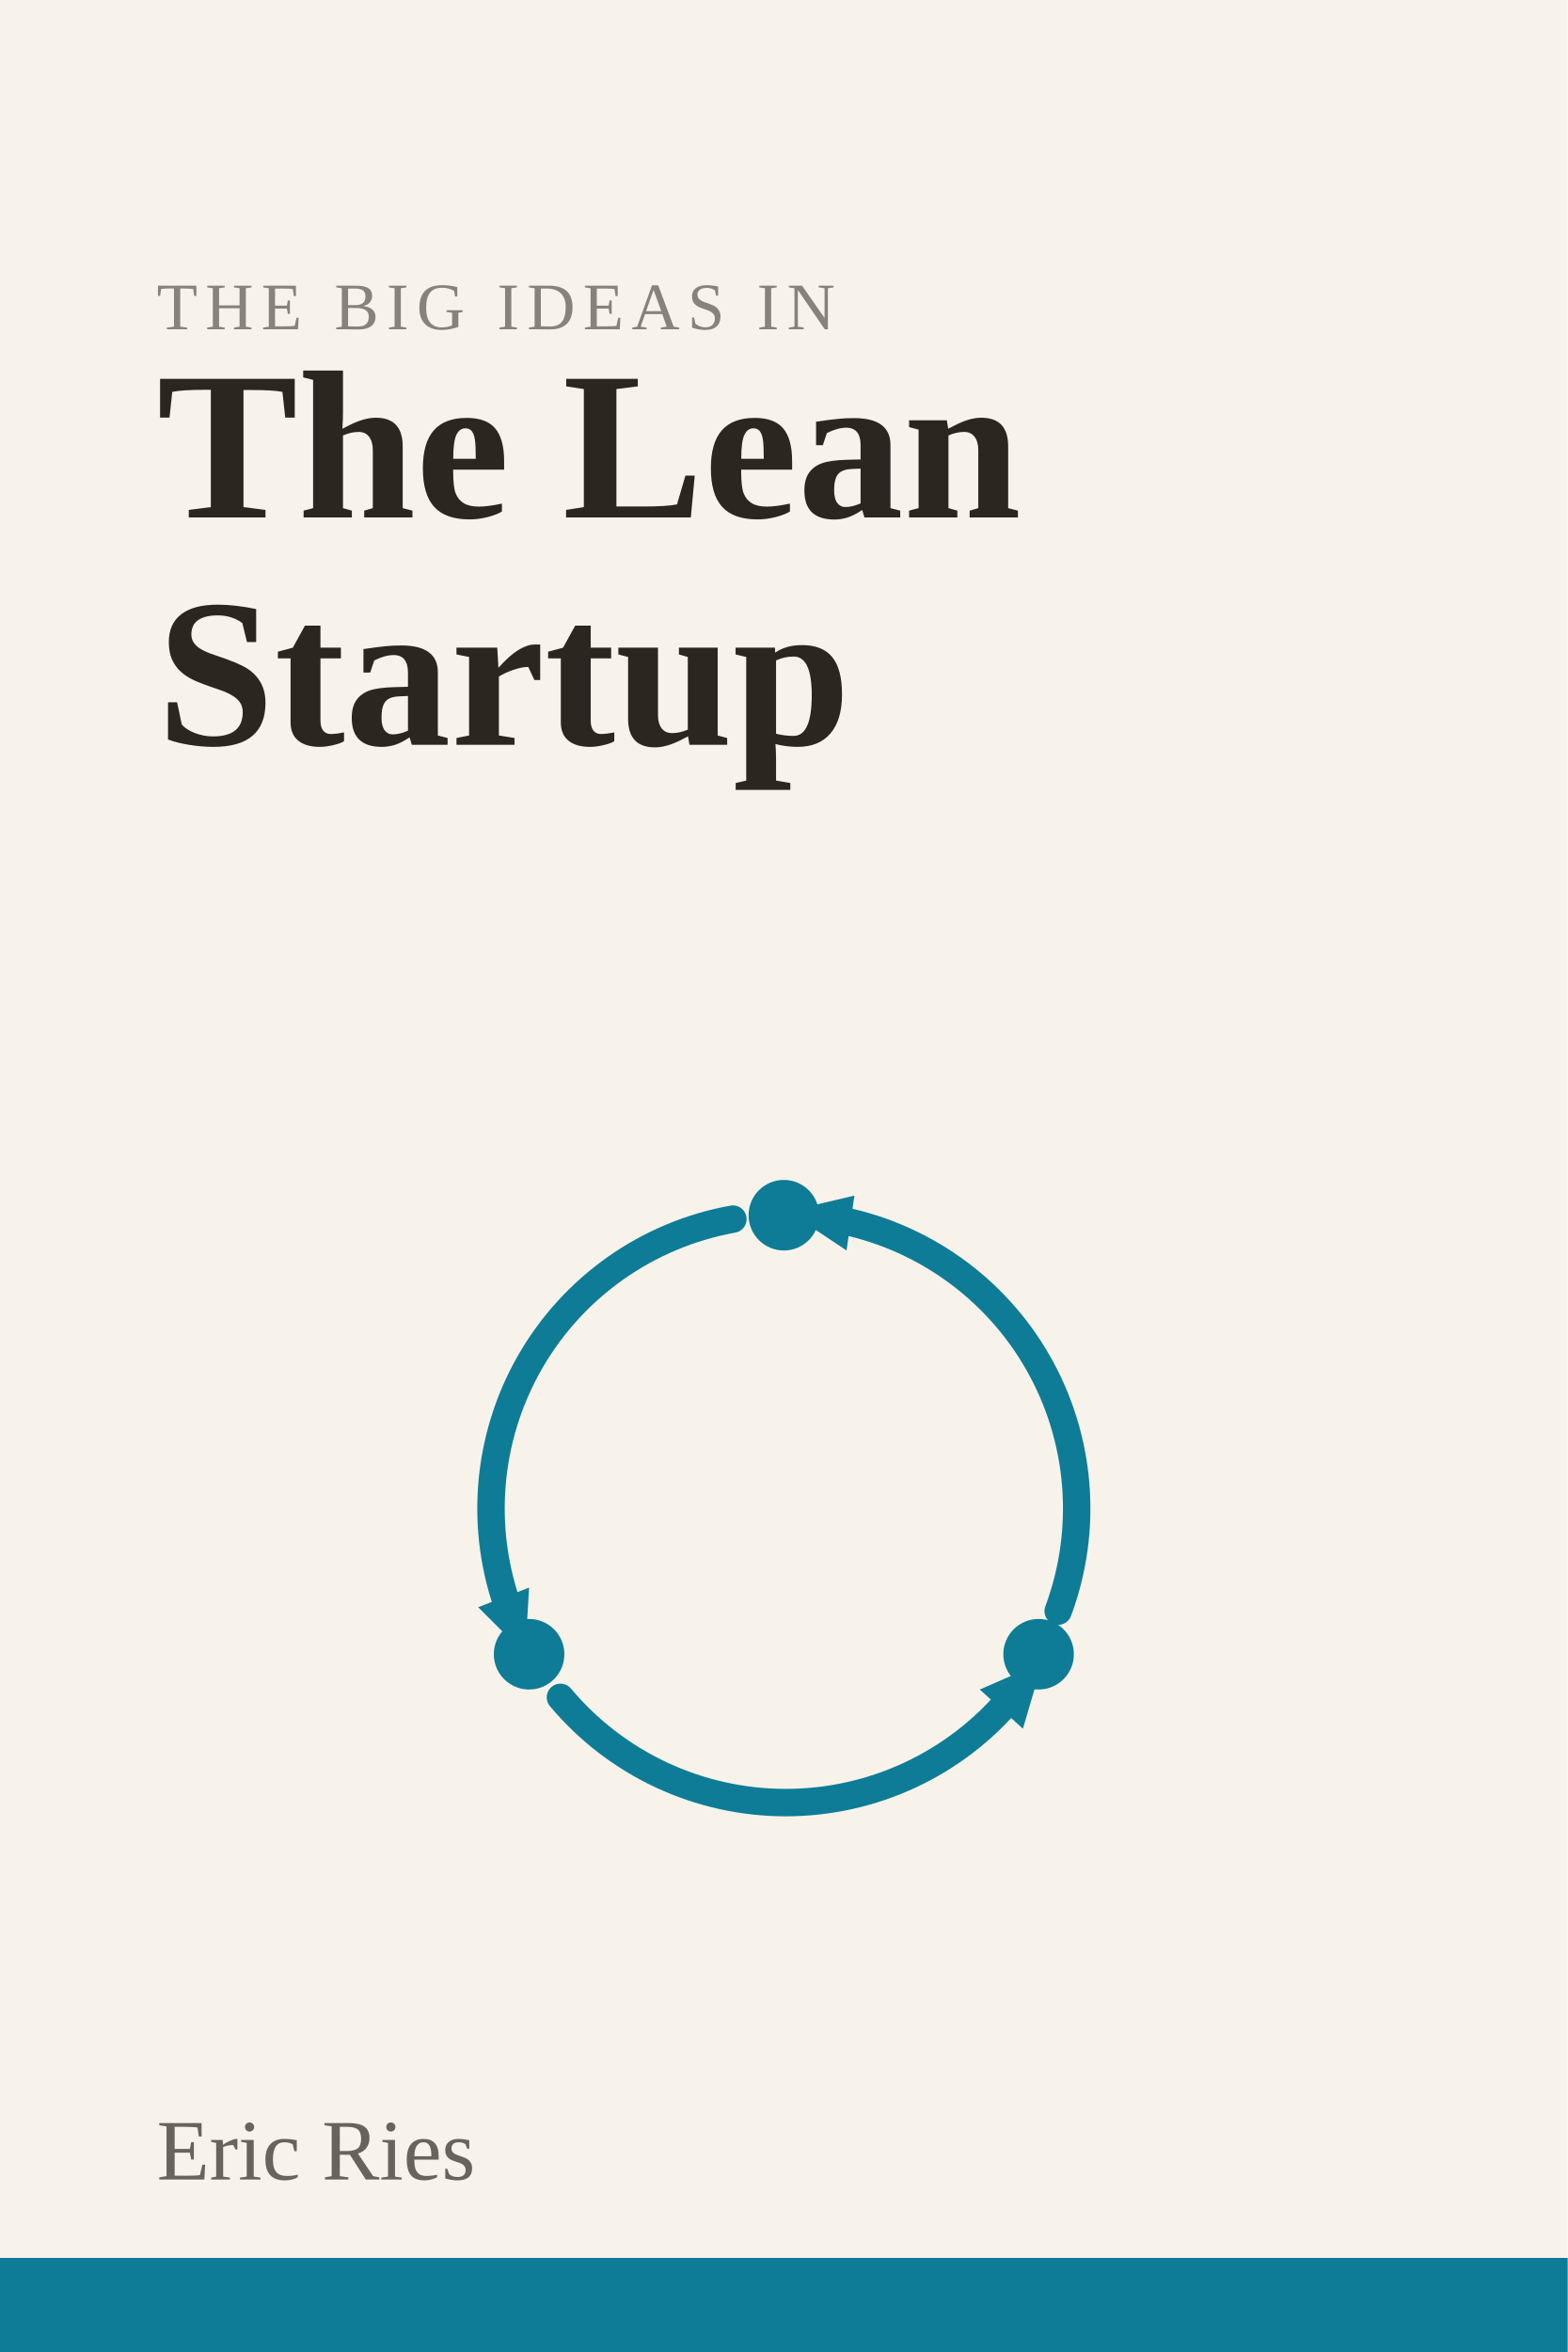
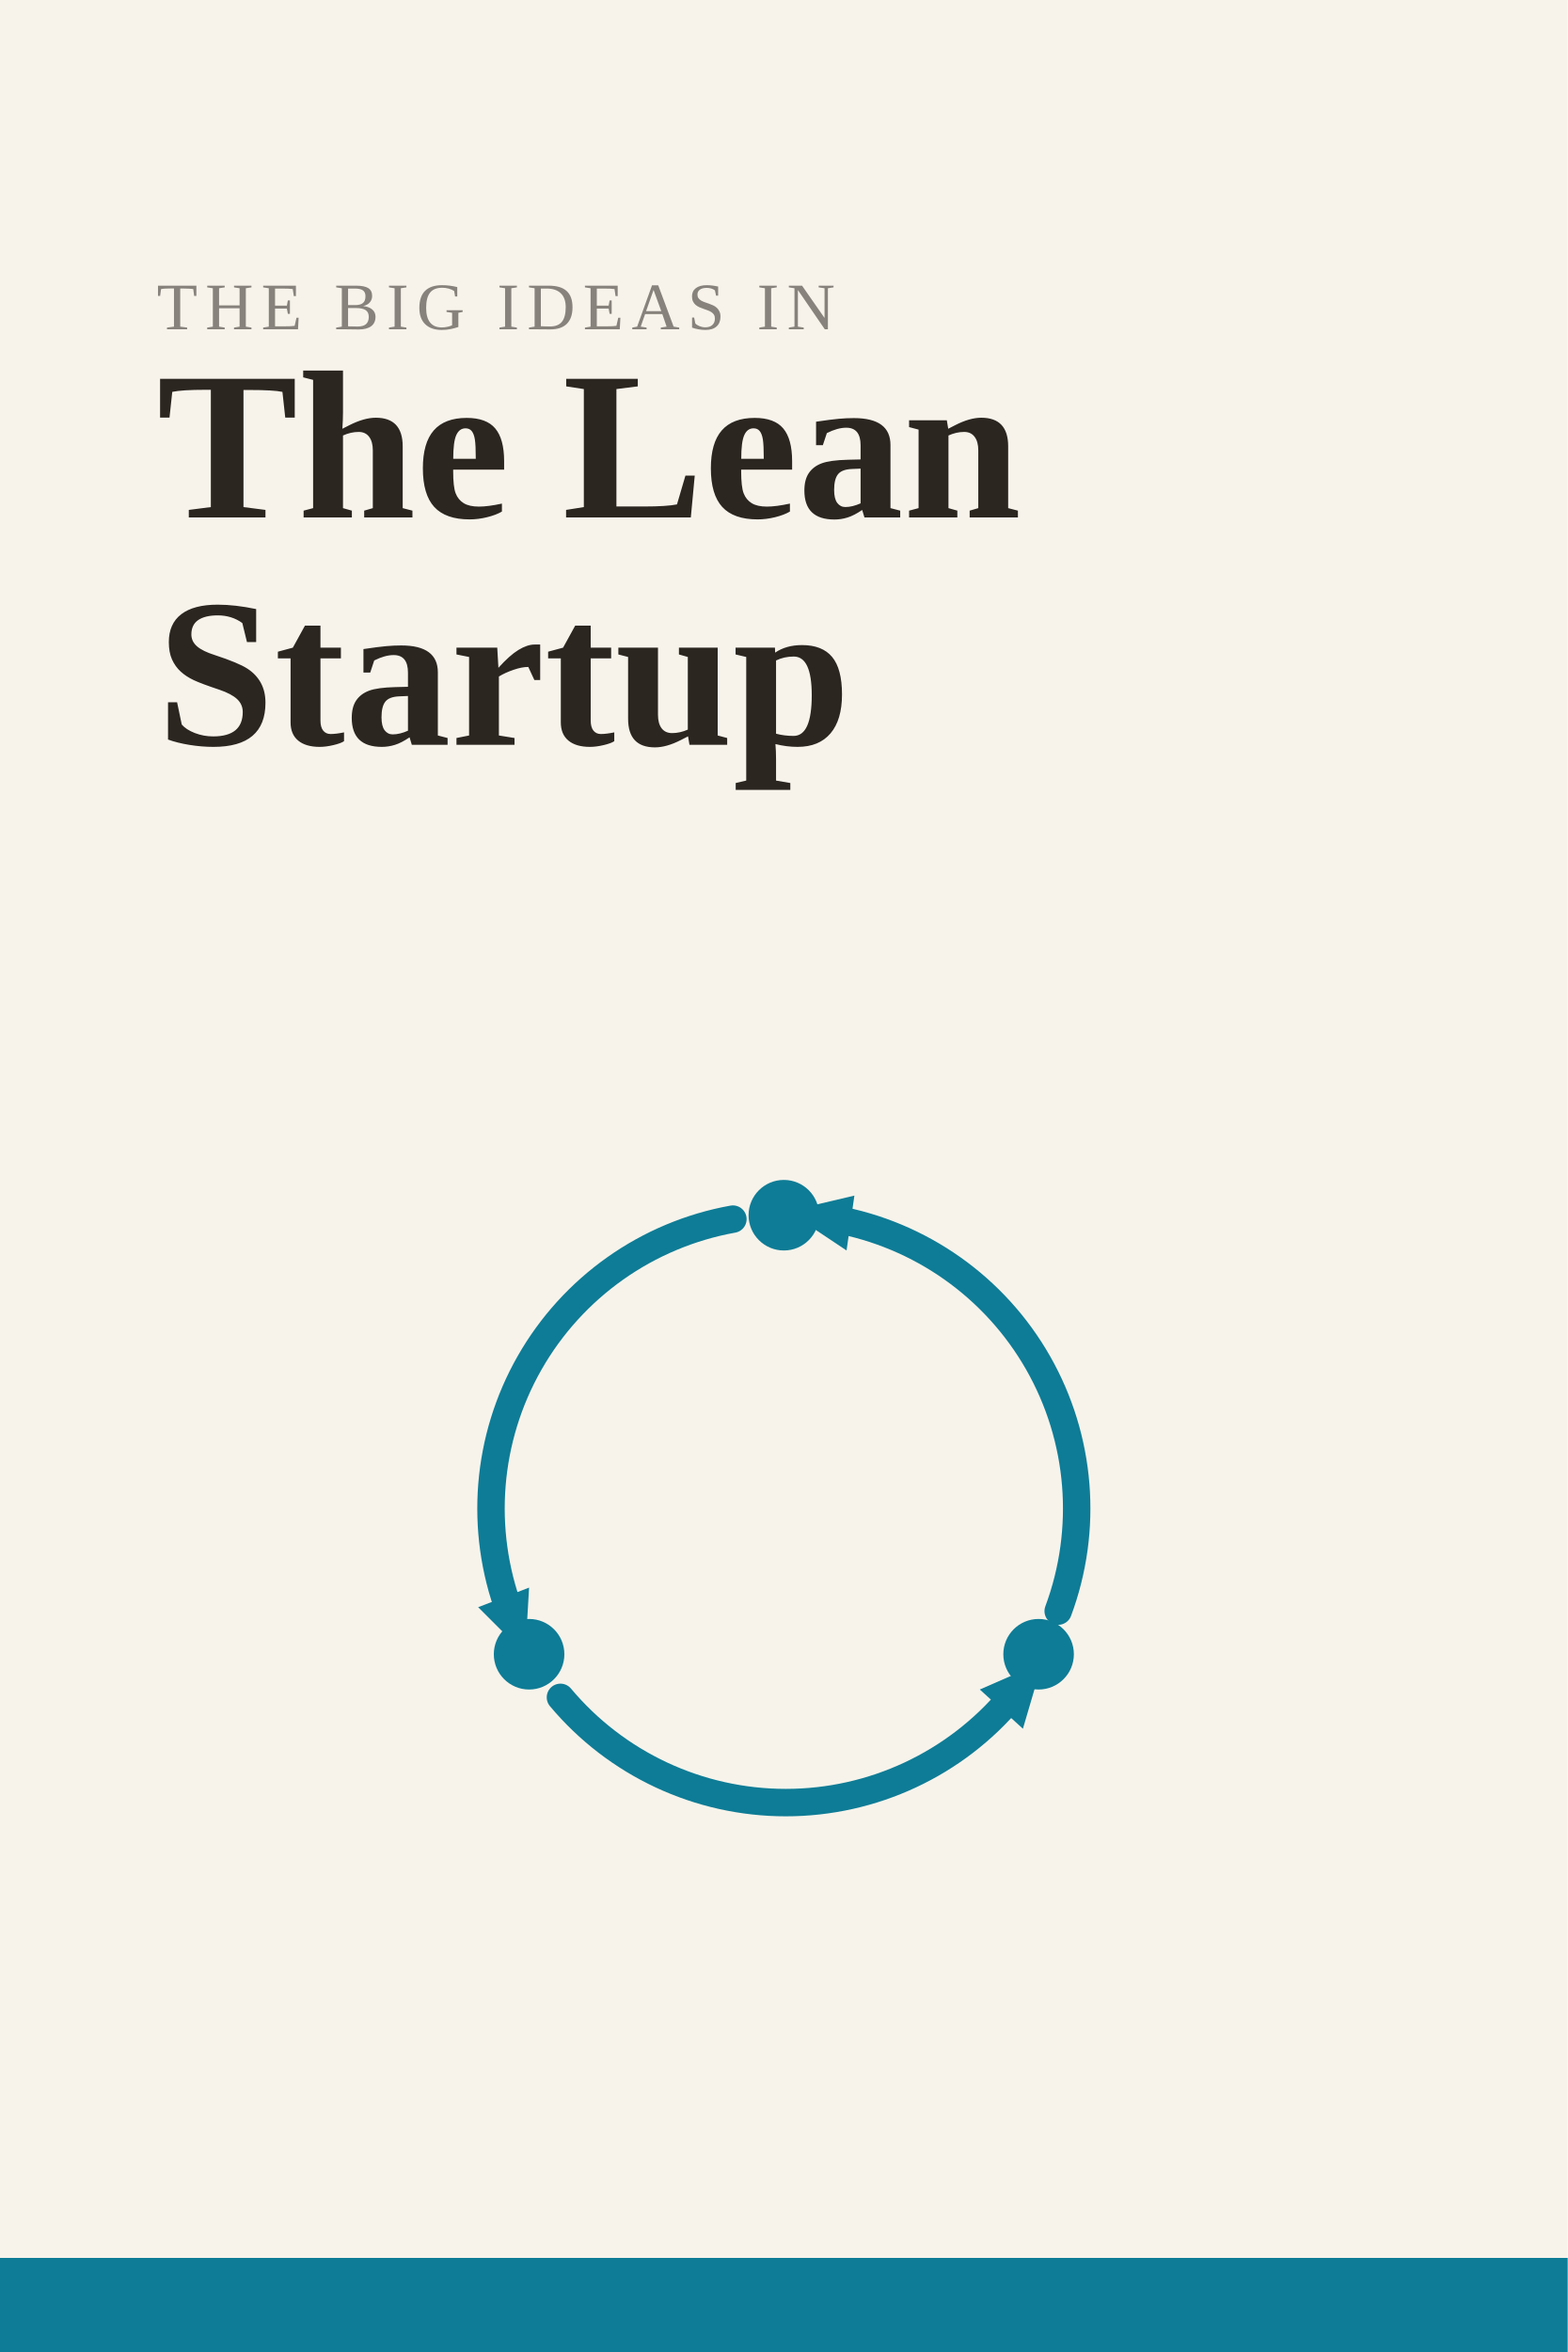
<svg xmlns="http://www.w3.org/2000/svg" viewBox="0 0 400 600" width="400" height="600">
  <rect width="400" height="600" fill="#F7F3EB" />
  <text x="40" y="84" font-family="Georgia, 'Times New Roman', serif" font-size="17" letter-spacing="2" fill="#2B2620" opacity="0.55">THE BIG IDEAS IN</text>
  <text x="40" y="132" font-family="Georgia, 'Times New Roman', serif" font-size="54" font-weight="600" fill="#2B2620">The Lean</text>
  <text x="40" y="190" font-family="Georgia, 'Times New Roman', serif" font-size="54" font-weight="600" fill="#2B2620">Startup</text>
  <g fill="none" stroke="#0E7C96" stroke-width="7" stroke-linecap="round" stroke-linejoin="round">
    <path d="M187 311 A75 75 0 0 0 130 411" />
    <path d="M143 433 A75 75 0 0 0 258 433" />
    <path d="M270 411 A75 75 0 0 0 213 311" />
    <circle cx="200" cy="310" r="9" fill="#0E7C96" stroke="none" />
    <circle cx="135" cy="422" r="9" fill="#0E7C96" stroke="none" />
    <circle cx="265" cy="422" r="9" fill="#0E7C96" stroke="none" />
    <polygon points="134,422 135,405 122,410" fill="#0E7C96" stroke="none" />
    <polygon points="266,424 250,431 261,441" fill="#0E7C96" stroke="none" />
    <polygon points="201,309 216,319 218,305" fill="#0E7C96" stroke="none" />
  </g>
-   <text x="40" y="556" font-family="Georgia, 'Times New Roman', serif" font-size="22" fill="#2B2620" opacity="0.7">Eric Ries</text>
  <rect x="0" y="576" width="400" height="24" fill="#0E7C96" />
</svg>
